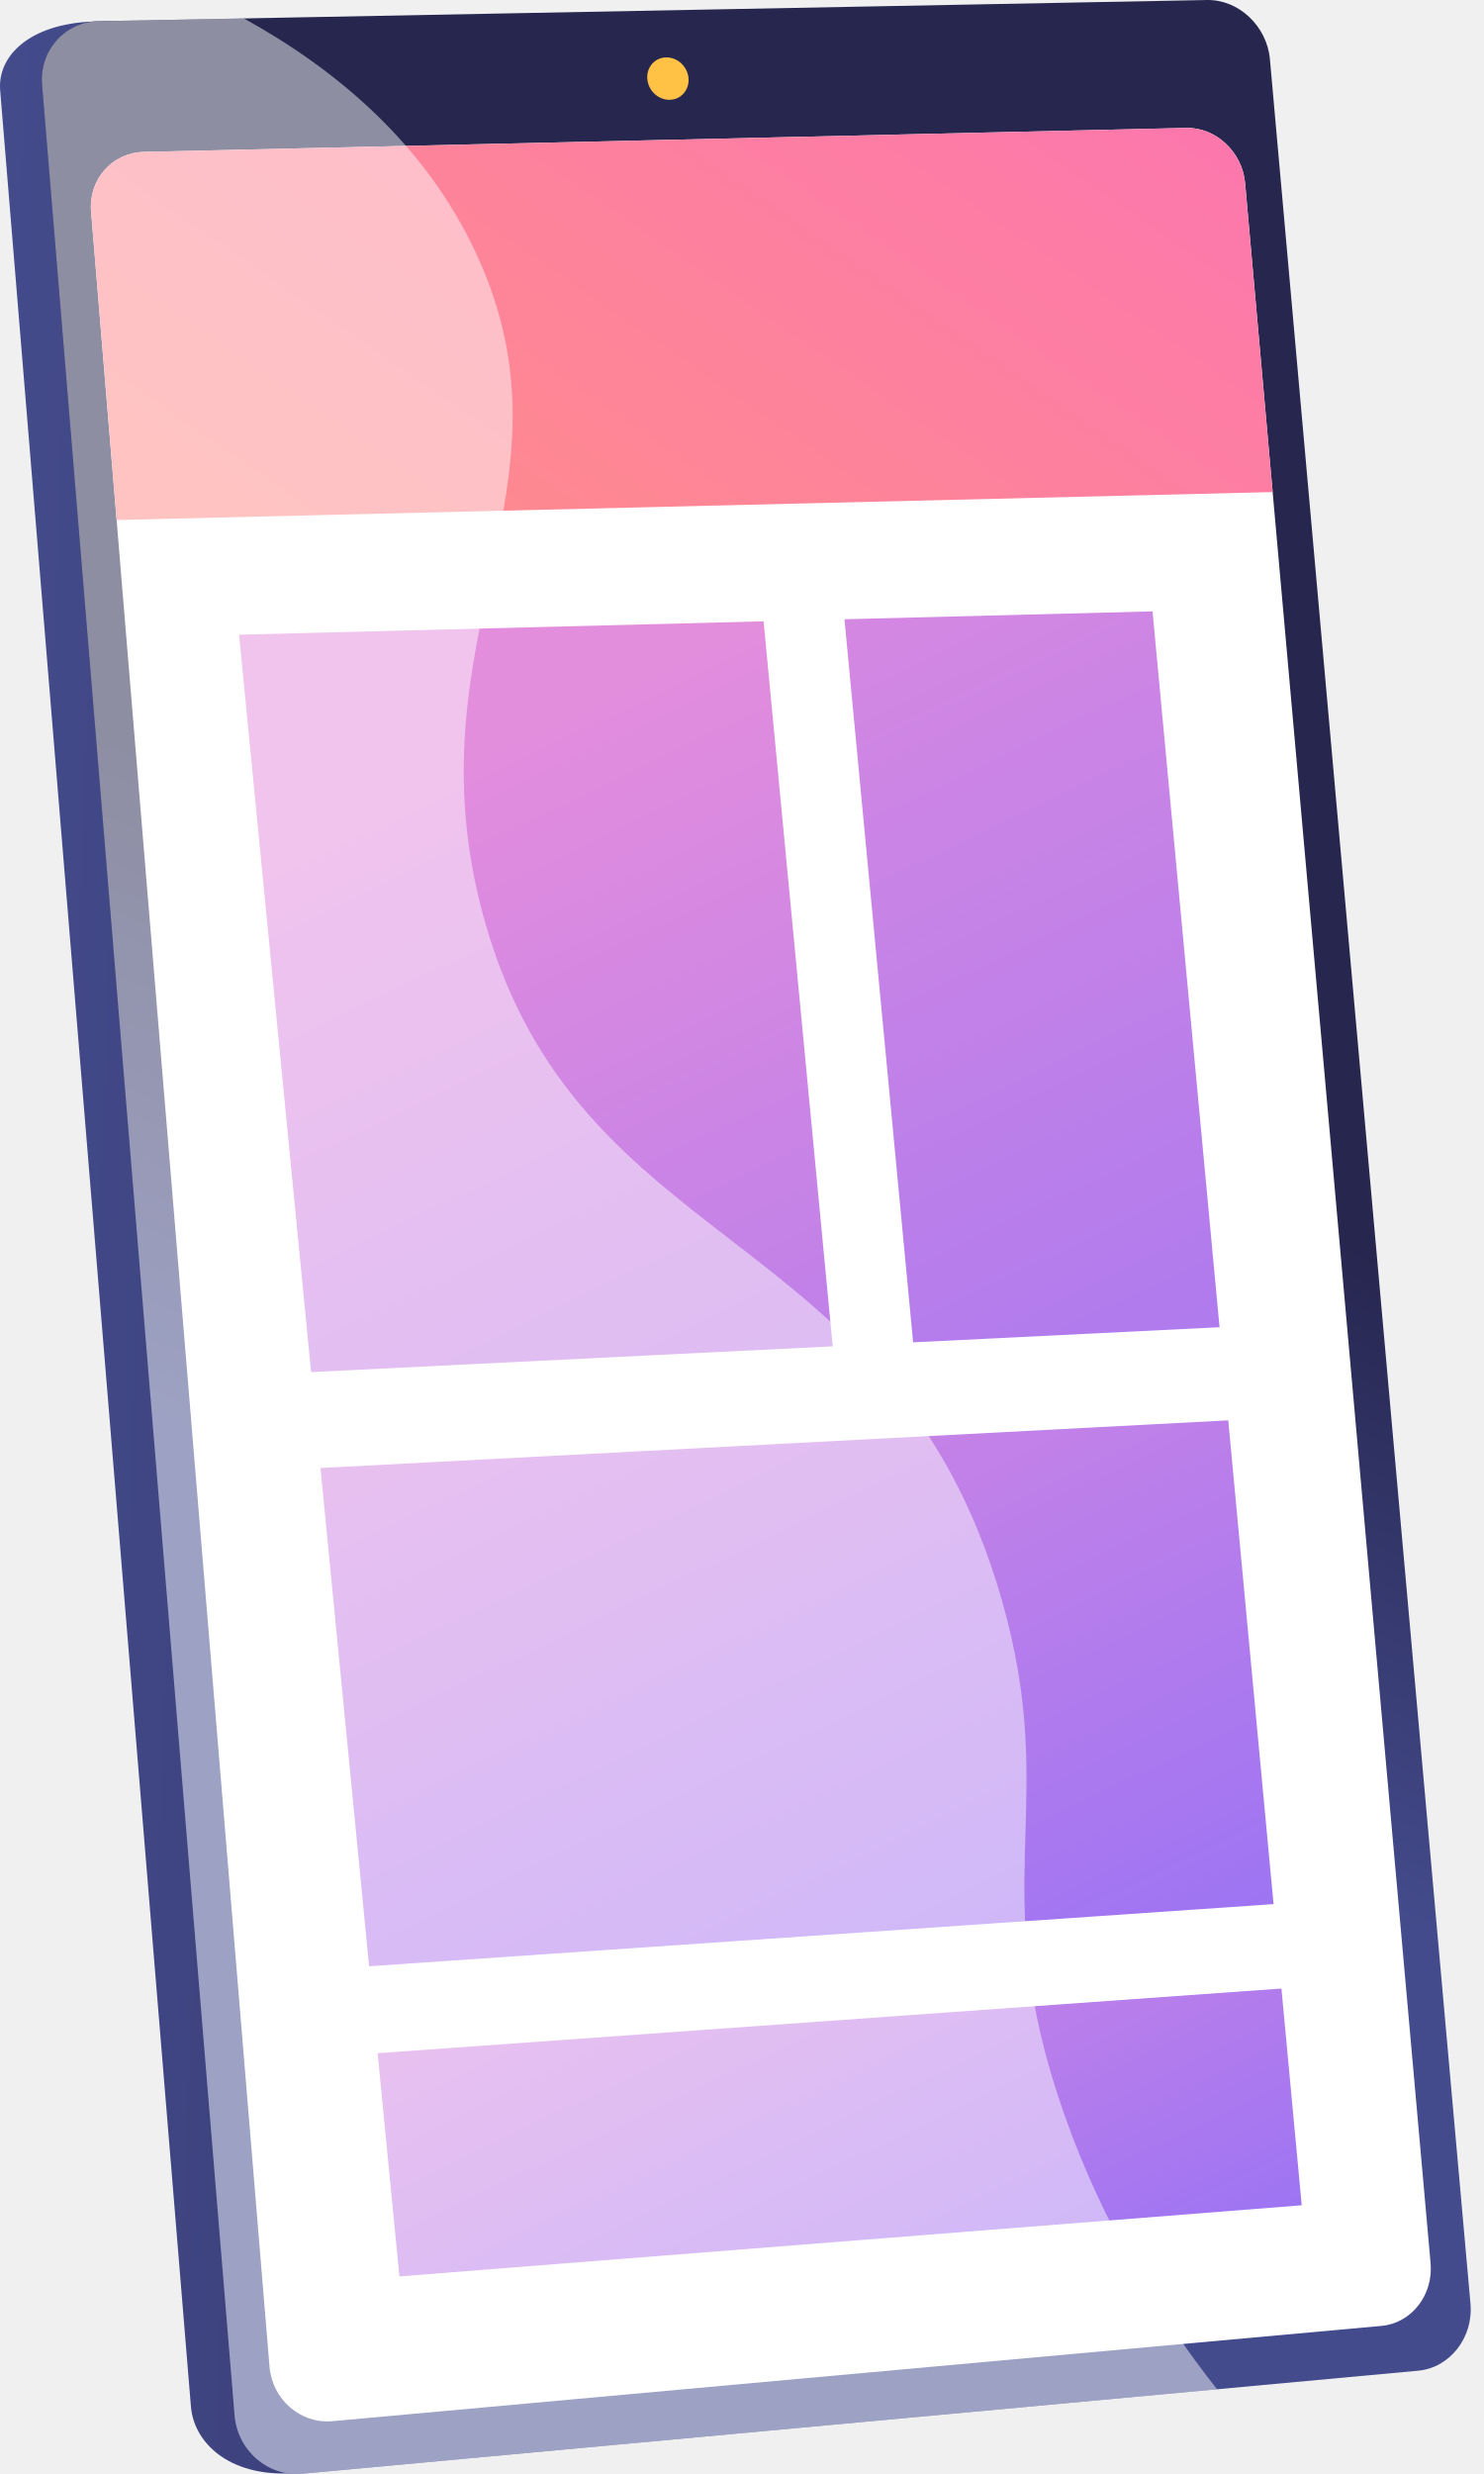
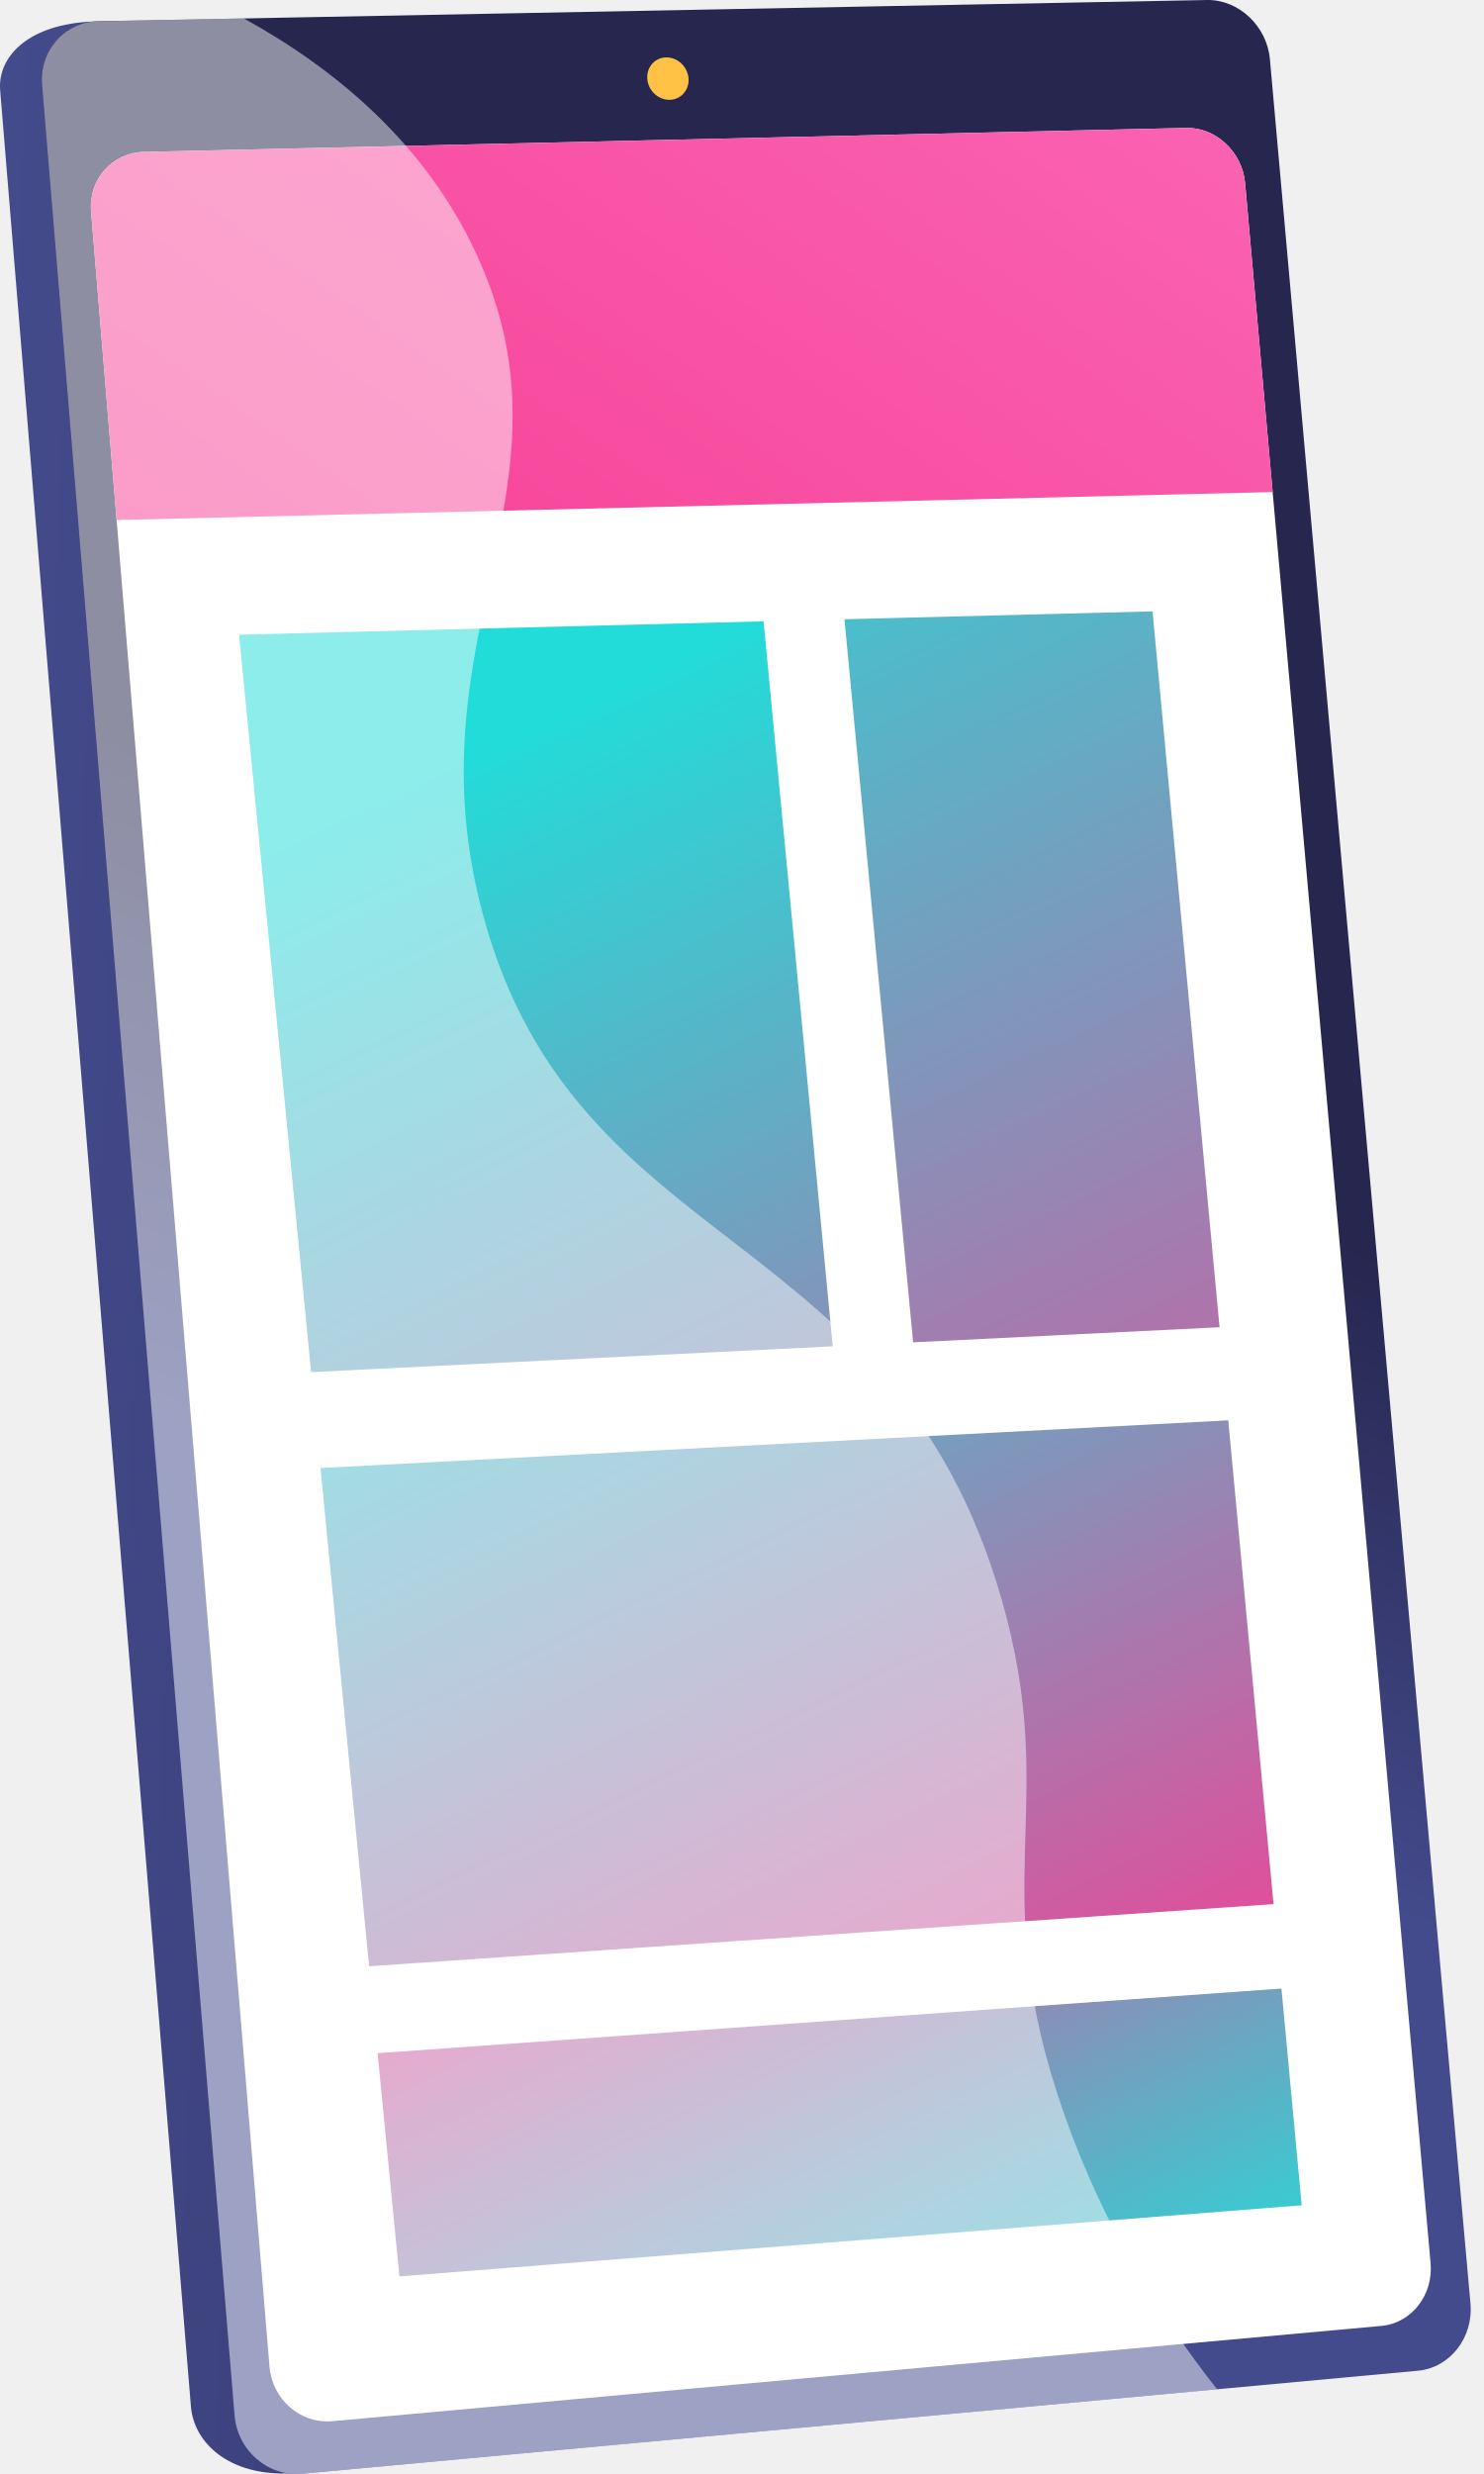
<svg xmlns="http://www.w3.org/2000/svg" width="90" height="150" viewBox="0 0 90 150" fill="none">
-   <path d="M74.053 3.923L86.107 139.192C86.29 141.24 84.868 143.062 82.944 143.239L17.722 149.957C13.819 150.165 11.755 148.048 11.58 145.92L0.01 5.476C-0.161 3.402 1.778 1.448 5.633 1.307L70.256 0.357C72.167 0.321 73.875 1.925 74.053 3.923Z" fill="url(#paint0_linear_771_411)" />
-   <path d="M77.016 3.588L89.18 139.667C89.364 141.728 87.934 143.56 85.999 143.738L18.324 149.984C16.248 150.175 14.403 148.581 14.226 146.44L2.554 5.148C2.381 3.063 3.929 1.324 5.988 1.284L73.196 0.001C75.119 -0.036 76.836 1.578 77.016 3.588Z" fill="url(#paint1_linear_771_411)" />
+   <path d="M74.053 3.923L86.107 139.192C86.29 141.24 84.868 143.062 82.944 143.239L17.722 149.957C13.819 150.165 11.755 148.048 11.58 145.92L0.01 5.476C-0.161 3.402 1.778 1.448 5.633 1.307L70.256 0.357C72.167 0.321 73.875 1.925 74.053 3.923Z" fill="url(#paint0_linear_1030_446)" />
+   <path d="M77.016 3.588L89.18 139.667C89.364 141.728 87.934 143.56 85.999 143.738L18.324 149.984C16.248 150.175 14.403 148.581 14.226 146.44L2.554 5.148C2.381 3.063 3.929 1.324 5.988 1.284L73.196 0.001C75.119 -0.036 76.836 1.578 77.016 3.588Z" fill="url(#paint1_linear_1030_446)" />
  <path d="M75.511 11.095L86.761 137.224C86.932 139.147 85.595 140.856 83.787 141.02L20.159 146.798C18.228 146.974 16.511 145.486 16.345 143.493L5.523 12.827C5.362 10.881 6.803 9.254 8.72 9.21L71.941 7.755C73.738 7.713 75.344 9.217 75.511 11.095Z" fill="white" />
-   <path d="M75.511 11.096C75.343 9.218 73.738 7.714 71.939 7.756L8.72 9.211C6.803 9.255 5.362 10.882 5.524 12.828L7.073 31.529L77.183 29.834L75.511 11.096Z" fill="url(#paint2_linear_771_411)" />
-   <path d="M41.756 4.739C41.817 5.448 41.308 6.035 40.618 6.051C39.927 6.067 39.318 5.502 39.257 4.792C39.196 4.081 39.706 3.494 40.397 3.481C41.087 3.466 41.695 4.03 41.756 4.739Z" fill="url(#paint3_linear_771_411)" />
-   <path d="M50.501 81.629L18.867 83.191L14.499 38.483L46.309 37.671L50.501 81.629Z" fill="url(#paint4_linear_771_411)" />
-   <path d="M73.962 80.47L55.378 81.387L51.214 37.545L69.898 37.068L73.962 80.47Z" fill="url(#paint5_linear_771_411)" />
-   <path d="M77.237 115.448L22.386 119.216L19.435 89.006L74.49 86.116L77.237 115.448Z" fill="url(#paint6_linear_771_411)" />
-   <path d="M78.945 133.707L24.223 138.019L22.901 124.486L77.715 120.566L78.945 133.707Z" fill="url(#paint7_linear_771_411)" />
+   <path d="M75.511 11.096C75.343 9.218 73.738 7.714 71.939 7.756L8.72 9.211C6.803 9.255 5.362 10.882 5.524 12.828L7.073 31.529L77.183 29.834L75.511 11.096Z" fill="url(#paint2_linear_1030_446)" />
+   <path d="M41.756 4.739C41.817 5.448 41.308 6.035 40.618 6.051C39.927 6.067 39.318 5.502 39.257 4.792C39.196 4.081 39.706 3.494 40.397 3.481C41.087 3.466 41.695 4.03 41.756 4.739Z" fill="url(#paint3_linear_1030_446)" />
+   <path d="M50.501 81.629L18.867 83.191L14.499 38.483L46.309 37.671L50.501 81.629Z" fill="url(#paint4_linear_1030_446)" />
+   <path d="M73.962 80.47L55.378 81.387L51.214 37.545L69.898 37.068L73.962 80.47Z" fill="url(#paint5_linear_1030_446)" />
+   <path d="M77.237 115.448L22.386 119.216L19.435 89.006L74.49 86.116L77.237 115.448Z" fill="url(#paint6_linear_1030_446)" />
+   <path d="M78.945 133.707L24.223 138.019L22.901 124.486L77.715 120.566L78.945 133.707Z" fill="url(#paint7_linear_1030_446)" />
  <g opacity="0.48">
    <path d="M60.755 97.002C54.194 74.08 35.066 76.373 29.345 55.659C24.647 38.648 35.48 29.679 28.909 15.438C25.818 8.74 20.403 4.211 14.789 1.116L5.988 1.285C3.929 1.324 2.381 3.062 2.554 5.149L14.226 146.44C14.403 148.581 16.248 150.176 18.324 149.984L73.811 144.864C70.263 140.362 66.896 134.855 64.559 128.238C59.614 114.231 64.382 109.678 60.755 97.002Z" fill="white" />
  </g>
  <defs>
-     <linearGradient id="paint0_linear_771_411" x1="-2.542" y1="73.443" x2="88.461" y2="76.83" gradientUnits="userSpaceOnUse">
+     <linearGradient id="paint0_linear_1030_446" x1="-2.542" y1="73.443" x2="88.461" y2="76.83" gradientUnits="userSpaceOnUse">
      <stop stop-color="#444B8C" />
      <stop offset="0.996" stop-color="#26264F" />
    </linearGradient>
-     <linearGradient id="paint1_linear_771_411" x1="36.09" y1="96.723" x2="49.961" y2="62.293" gradientUnits="userSpaceOnUse">
+     <linearGradient id="paint1_linear_1030_446" x1="36.09" y1="96.723" x2="49.961" y2="62.293" gradientUnits="userSpaceOnUse">
      <stop stop-color="#444B8C" />
      <stop offset="0.996" stop-color="#26264F" />
    </linearGradient>
-     <linearGradient id="paint2_linear_771_411" x1="22.882" y1="47.442" x2="70.245" y2="-21.274" gradientUnits="userSpaceOnUse">
-       <stop stop-color="#FF9085" />
+     <linearGradient id="paint2_linear_1030_446" x1="22.882" y1="47.442" x2="70.245" y2="-21.274" gradientUnits="userSpaceOnUse">
+       <stop stop-color="#F73E94" />
      <stop offset="1" stop-color="#FB6FBB" />
    </linearGradient>
-     <linearGradient id="paint3_linear_771_411" x1="42.622" y1="-0.365" x2="-42.422" y2="205.99" gradientUnits="userSpaceOnUse">
+     <linearGradient id="paint3_linear_1030_446" x1="42.622" y1="-0.365" x2="-42.422" y2="205.99" gradientUnits="userSpaceOnUse">
      <stop stop-color="#FFC444" />
      <stop offset="0.996" stop-color="#F36F56" />
    </linearGradient>
-     <linearGradient id="paint4_linear_771_411" x1="25.064" y1="47.027" x2="63.703" y2="127.426" gradientUnits="userSpaceOnUse">
-       <stop offset="0.004" stop-color="#E38DDD" />
-       <stop offset="1" stop-color="#9571F6" />
+     <linearGradient id="paint4_linear_1030_446" x1="25.064" y1="47.027" x2="63.703" y2="127.426" gradientUnits="userSpaceOnUse">
+       <stop offset="0.004" stop-color="#22DCD9" />
+       <stop offset="1" stop-color="#F73E94" />
    </linearGradient>
-     <linearGradient id="paint5_linear_771_411" x1="40.884" y1="20.475" x2="85.36" y2="113.02" gradientUnits="userSpaceOnUse">
-       <stop offset="0.004" stop-color="#E38DDD" />
-       <stop offset="1" stop-color="#9571F6" />
+     <linearGradient id="paint5_linear_1030_446" x1="40.884" y1="20.475" x2="85.36" y2="113.02" gradientUnits="userSpaceOnUse">
+       <stop offset="0.004" stop-color="#22DCD9" />
+       <stop offset="1" stop-color="#F73E94" />
    </linearGradient>
-     <linearGradient id="paint6_linear_771_411" x1="29.244" y1="68.475" x2="60.029" y2="132.53" gradientUnits="userSpaceOnUse">
-       <stop offset="0.004" stop-color="#E38DDD" />
-       <stop offset="1" stop-color="#9571F6" />
+     <linearGradient id="paint6_linear_1030_446" x1="29.244" y1="68.475" x2="60.029" y2="132.53" gradientUnits="userSpaceOnUse">
+       <stop offset="0.004" stop-color="#22DCD9" />
+       <stop offset="1" stop-color="#F73E94" />
    </linearGradient>
-     <linearGradient id="paint7_linear_771_411" x1="38.218" y1="106.578" x2="58.745" y2="149.291" gradientUnits="userSpaceOnUse">
-       <stop offset="0.004" stop-color="#E38DDD" />
-       <stop offset="1" stop-color="#9571F6" />
+     <linearGradient id="paint7_linear_1030_446" x1="38.218" y1="106.578" x2="58.745" y2="149.291" gradientUnits="userSpaceOnUse">
+       <stop offset="0.004" stop-color="#F73E94" />
+       <stop offset="1" stop-color="#22DCD9" />
    </linearGradient>
  </defs>
</svg>
